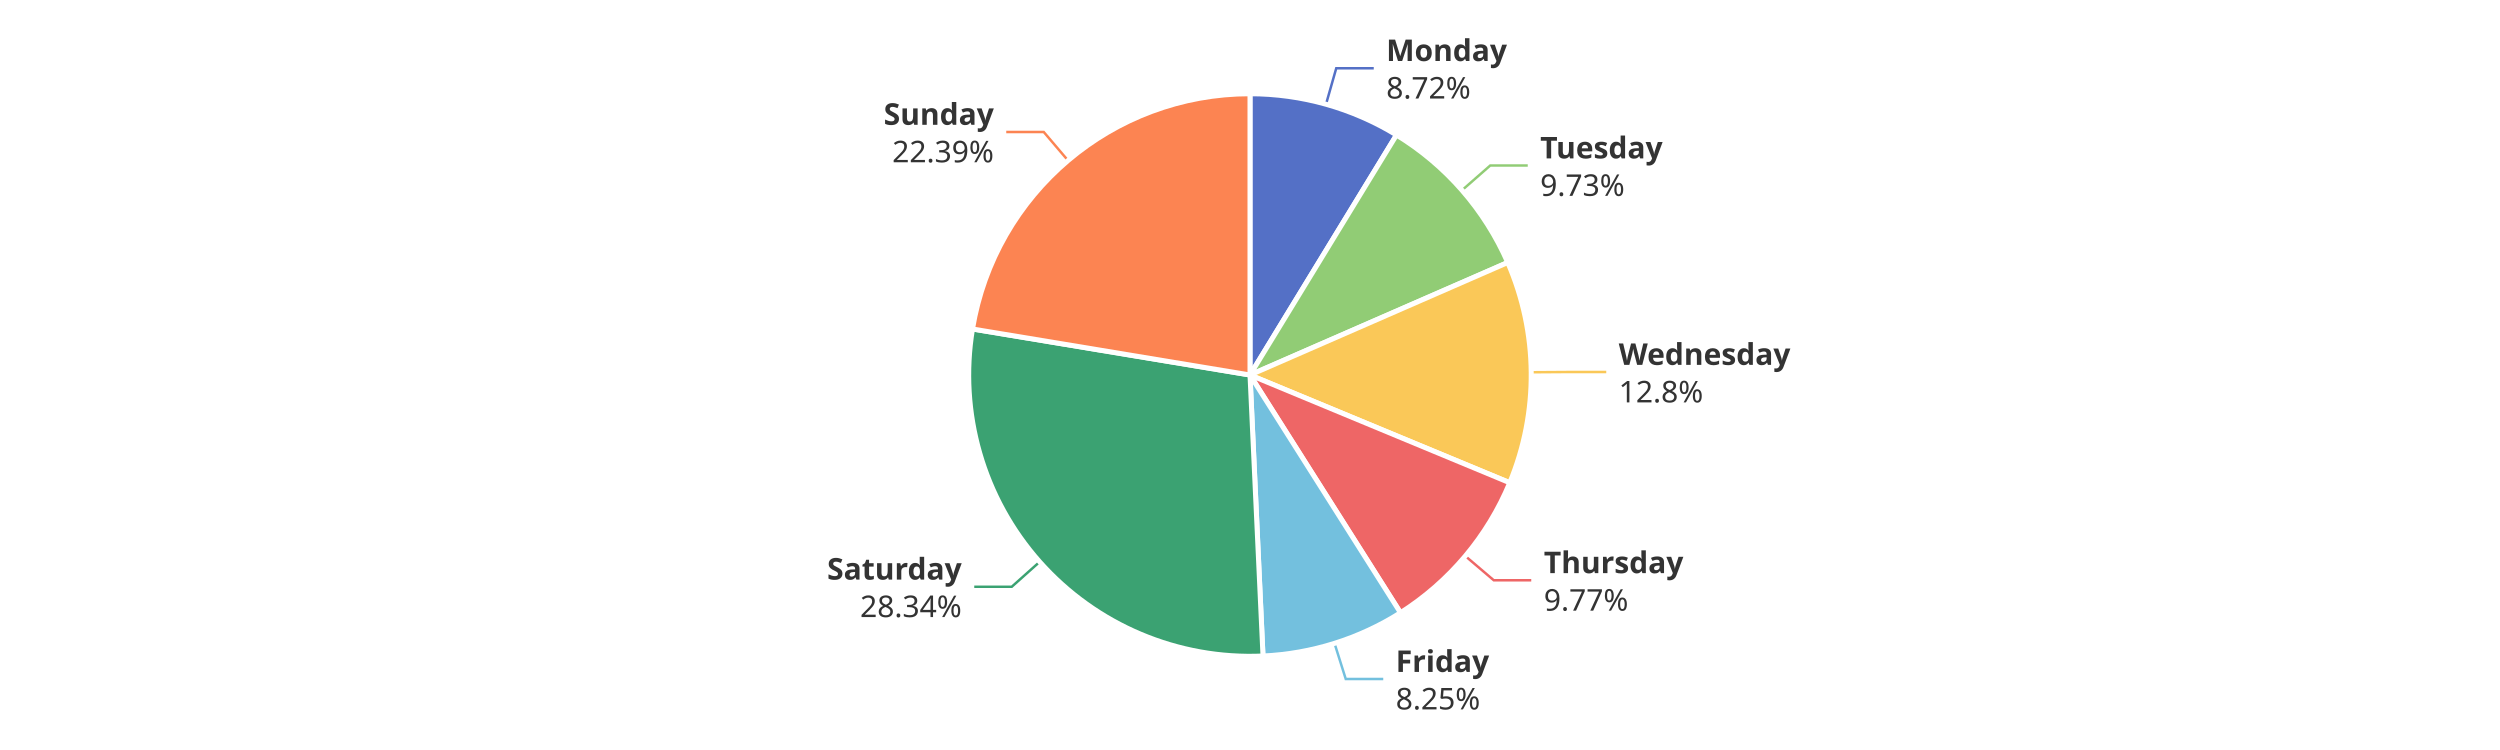
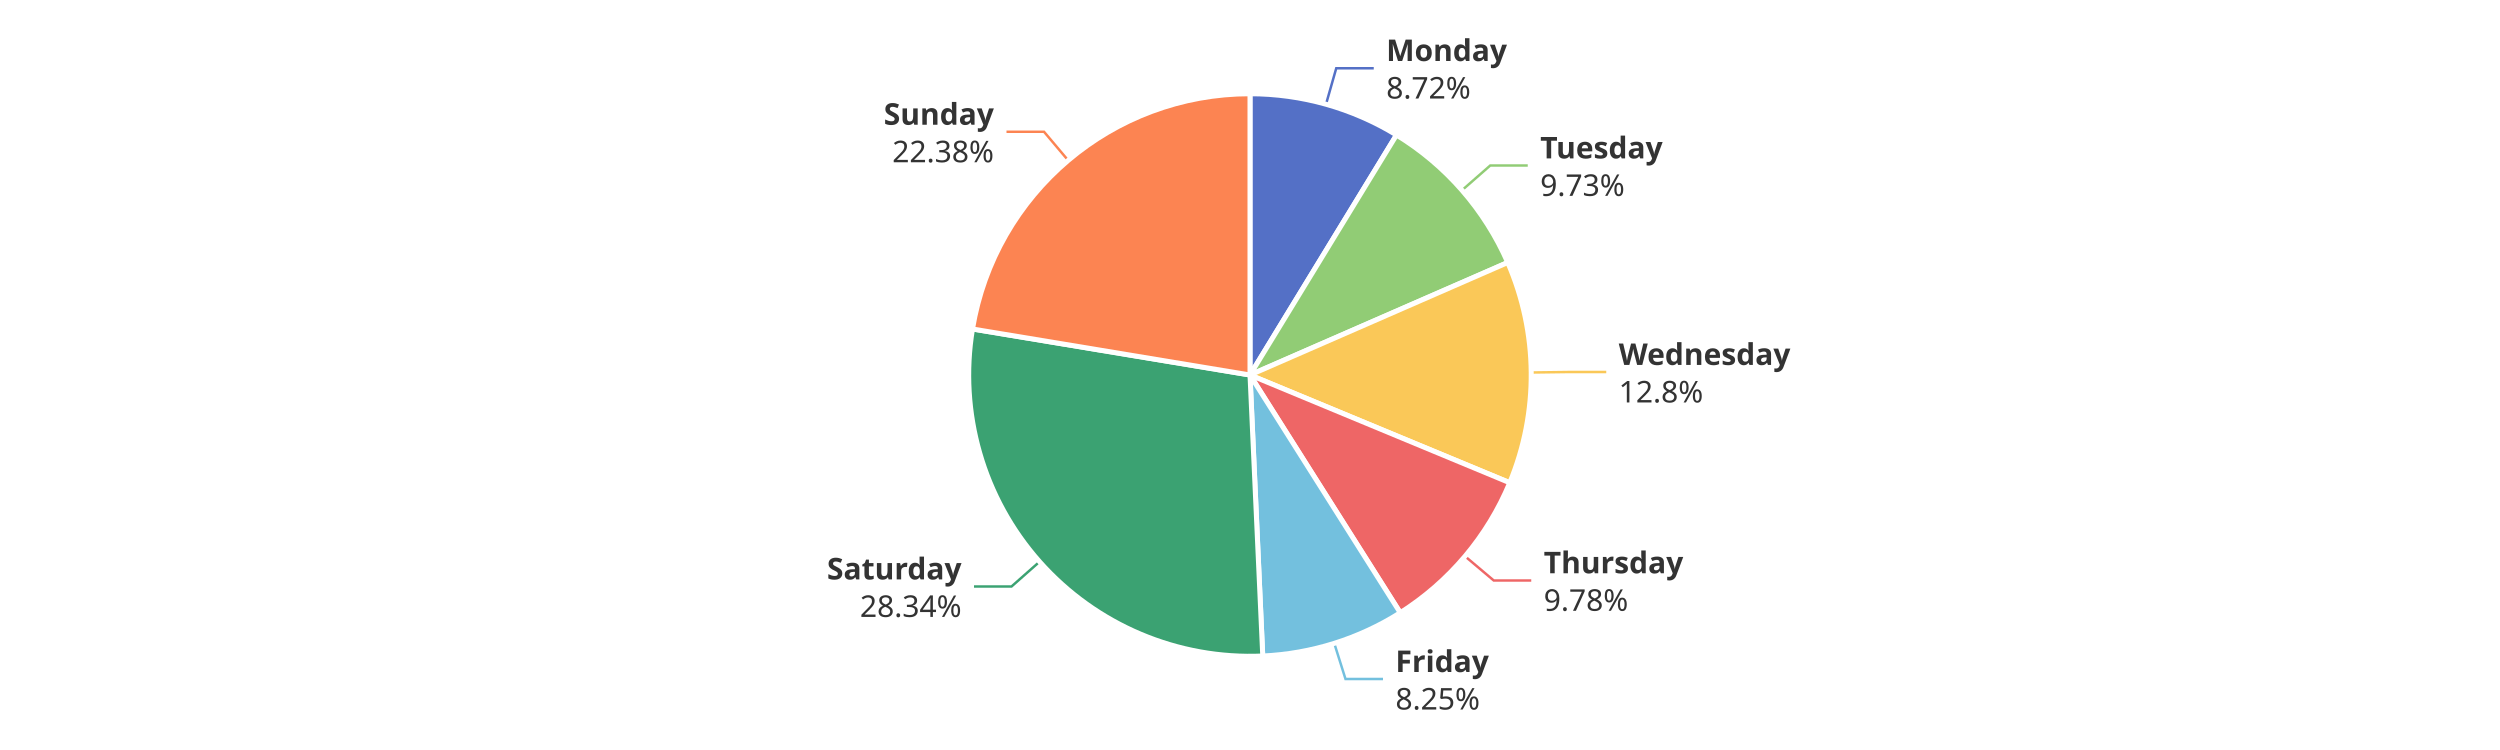
<svg xmlns="http://www.w3.org/2000/svg" width="1000" height="300" version="1.1" baseProfile="full" viewBox="0 0 1000 300">
  <rect width="1000" height="300" x="0" y="0" id="0" fill="#ffffff" />
  <polyline points="530.4 41.7 534.5 27.3 549.5 27.3" fill="none" stroke="#5470c6" />
  <polyline points="584.8 76.1 596.1 66.2 611.1 66.2" fill="none" stroke="#91cc75" />
-   <polyline points="612.5 148.9 627.5 148.8 642.5 148.8" fill="none" stroke="#fac858" />
-   <polyline points="586.1 222.4 597.5 232.1 612.5 232.1" fill="none" stroke="#ee6666" />
-   <polyline points="533.8 257.3 538.3 271.6 553.3 271.6" fill="none" stroke="#73c0de" />
-   <polyline points="415.9 224.7 404.7 234.7 389.7 234.7" fill="none" stroke="#3ba272" />
-   <polyline points="427.2 64.2 417.5 52.8 402.5 52.8" fill="none" stroke="#fc8452" />
+   <polyline points="612.5 149 627.5 148.8 642.5 148.8" fill="none" stroke="#fac858" />
+   <polyline points="586 222.5 597.5 232.2 612.5 232.2" fill="none" stroke="#ee6666" />
+   <polyline points="533.7 257.3 538.2 271.6 553.2 271.6" fill="none" stroke="#73c0de" />
+   <polyline points="415.8 224.7 404.6 234.6 389.6 234.6" fill="none" stroke="#3ba272" />
+   <polyline points="427.3 64.2 417.6 52.7 402.6 52.7" fill="none" stroke="#fc8452" />
  <path d="M500 37.5A112.5 112.5 0 0 1 558.6 54L500 150Z" fill="#5470c6" stroke="#fff" stroke-width="2" stroke-linejoin="round" />
  <path d="M558.6 54A112.5 112.5 0 0 1 603.1 105L500 150Z" fill="#91cc75" stroke="#fff" stroke-width="2" stroke-linejoin="round" />
  <path d="M603.1 105A112.5 112.5 0 0 1 603.9 193.1L500 150Z" fill="#fac858" stroke="#fff" stroke-width="2" stroke-linejoin="round" />
-   <path d="M603.9 193.1A112.5 112.5 0 0 1 560.2 245.1L500 150Z" fill="#ee6666" stroke="#fff" stroke-width="2" stroke-linejoin="round" />
-   <path d="M560.2 245.1A112.5 112.5 0 0 1 505.2 262.4L500 150Z" fill="#73c0de" stroke="#fff" stroke-width="2" stroke-linejoin="round" />
-   <path d="M505.2 262.4A112.5 112.5 0 0 1 389 131.6L500 150Z" fill="#3ba272" stroke="#fff" stroke-width="2" stroke-linejoin="round" />
+   <path d="M603.9 193.1A112.5 112.5 0 0 1 560.1 245.1L500 150Z" fill="#ee6666" stroke="#fff" stroke-width="2" stroke-linejoin="round" />
+   <path d="M560.1 245.1A112.5 112.5 0 0 1 505.1 262.4L500 150Z" fill="#73c0de" stroke="#fff" stroke-width="2" stroke-linejoin="round" />
+   <path d="M505.1 262.4A112.5 112.5 0 0 1 389 131.6L500 150Z" fill="#3ba272" stroke="#fff" stroke-width="2" stroke-linejoin="round" />
  <path d="M389 131.6A112.5 112.5 0 0 1 500 37.5L500 150Z" fill="#fc8452" stroke="#fff" stroke-width="2" stroke-linejoin="round" />
-   <path d="M0 -15l42.8 0l0 30l-42.8 0Z" transform="translate(554.493 27.2544)" fill="none" />
-   <text dominant-baseline="central" text-anchor="start" style="font-size:12px;font-family:sans-serif;font-weight:bold;" y="-7.5" transform="translate(554.493 27.2544)" fill="#333" stroke="rgb(255,255,255)" stroke-width="2" paint-order="stroke" stroke-miterlimit="2">Monday</text>
-   <text dominant-baseline="central" text-anchor="start" style="font-size:12px;font-family:sans-serif;" y="7.5" transform="translate(554.493 27.2544)" fill="#333" stroke="rgb(255,255,255)" stroke-width="2" paint-order="stroke" stroke-miterlimit="2">8.72%</text>
-   <path d="M0 -15l46.2 0l0 30l-46.2 0Z" transform="translate(616.0881 66.1947)" fill="none" />
-   <text dominant-baseline="central" text-anchor="start" style="font-size:12px;font-family:sans-serif;font-weight:bold;" y="-7.5" transform="translate(616.0881 66.1947)" fill="#333" stroke="rgb(255,255,255)" stroke-width="2" paint-order="stroke" stroke-miterlimit="2">Tuesday</text>
-   <text dominant-baseline="central" text-anchor="start" style="font-size:12px;font-family:sans-serif;" y="7.5" transform="translate(616.0881 66.1947)" fill="#333" stroke="rgb(255,255,255)" stroke-width="2" paint-order="stroke" stroke-miterlimit="2">9.73%</text>
-   <path d="M0 -15l63.6 0l0 30l-63.6 0Z" transform="translate(647.4943 148.7984)" fill="none" />
-   <text dominant-baseline="central" text-anchor="start" style="font-size:12px;font-family:sans-serif;font-weight:bold;" y="-7.5" transform="translate(647.4943 148.7984)" fill="#333" stroke="rgb(255,255,255)" stroke-width="2" paint-order="stroke" stroke-miterlimit="2">Wednesday</text>
-   <text dominant-baseline="central" text-anchor="start" style="font-size:12px;font-family:sans-serif;" y="7.5" transform="translate(647.4943 148.7984)" fill="#333" stroke="rgb(255,255,255)" stroke-width="2" paint-order="stroke" stroke-miterlimit="2">12.8%</text>
-   <path d="M0 -15l50.2 0l0 30l-50.2 0Z" transform="translate(617.5475 232.1019)" fill="none" />
-   <text dominant-baseline="central" text-anchor="start" style="font-size:12px;font-family:sans-serif;font-weight:bold;" y="-7.5" transform="translate(617.5475 232.1019)" fill="#333" stroke="rgb(255,255,255)" stroke-width="2" paint-order="stroke" stroke-miterlimit="2">Thursday</text>
-   <text dominant-baseline="central" text-anchor="start" style="font-size:12px;font-family:sans-serif;" y="7.5" transform="translate(617.5475 232.1019)" fill="#333" stroke="rgb(255,255,255)" stroke-width="2" paint-order="stroke" stroke-miterlimit="2">9.77%</text>
-   <path d="M0 -15l34.2 0l0 30l-34.2 0Z" transform="translate(558.2933 271.6136)" fill="none" />
-   <text dominant-baseline="central" text-anchor="start" style="font-size:12px;font-family:sans-serif;font-weight:bold;" y="-7.5" transform="translate(558.2933 271.6136)" fill="#333" stroke="rgb(255,255,255)" stroke-width="2" paint-order="stroke" stroke-miterlimit="2">Friday</text>
-   <text dominant-baseline="central" text-anchor="start" style="font-size:12px;font-family:sans-serif;" y="7.5" transform="translate(558.2933 271.6136)" fill="#333" stroke="rgb(255,255,255)" stroke-width="2" paint-order="stroke" stroke-miterlimit="2">8.25%</text>
-   <path d="M-48.2 -15l48.2 0l0 30l-48.2 0Z" transform="translate(384.6794 234.6772)" fill="none" />
-   <text dominant-baseline="central" text-anchor="end" style="font-size:12px;font-family:sans-serif;font-weight:bold;" y="-7.5" transform="translate(384.6794 234.6772)" fill="#333" stroke="rgb(255,255,255)" stroke-width="2" paint-order="stroke" stroke-miterlimit="2">Saturday</text>
-   <text dominant-baseline="central" text-anchor="end" style="font-size:12px;font-family:sans-serif;" y="7.5" transform="translate(384.6794 234.6772)" fill="#333" stroke="rgb(255,255,255)" stroke-width="2" paint-order="stroke" stroke-miterlimit="2">28.34%</text>
-   <path d="M-40.9 -15l40.9 0l0 30l-40.9 0Z" transform="translate(397.5309 52.7627)" fill="none" />
-   <text dominant-baseline="central" text-anchor="end" style="font-size:12px;font-family:sans-serif;font-weight:bold;" y="-7.5" transform="translate(397.5309 52.7627)" fill="#333" stroke="rgb(255,255,255)" stroke-width="2" paint-order="stroke" stroke-miterlimit="2">Sunday</text>
-   <text dominant-baseline="central" text-anchor="end" style="font-size:12px;font-family:sans-serif;" y="7.5" transform="translate(397.5309 52.7627)" fill="#333" stroke="rgb(255,255,255)" stroke-width="2" paint-order="stroke" stroke-miterlimit="2">22.39%</text>
+   <path d="M0 -15l42.8 0l0 30l-42.8 0Z" transform="translate(554.4964 27.2553)" fill="none" />
+   <text dominant-baseline="central" text-anchor="start" style="font-size:12px;font-family:sans-serif;font-weight:bold;" y="-7.5" transform="translate(554.4964 27.2553)" fill="#333" stroke="rgb(255,255,255)" stroke-width="2" paint-order="stroke" stroke-miterlimit="2">Monday</text>
+   <text dominant-baseline="central" text-anchor="start" style="font-size:12px;font-family:sans-serif;" y="7.5" transform="translate(554.4964 27.2553)" fill="#333" stroke="rgb(255,255,255)" stroke-width="2" paint-order="stroke" stroke-miterlimit="2">8.72%</text>
+   <path d="M0 -15l46.2 0l0 30l-46.2 0Z" transform="translate(616.0953 66.2029)" fill="none" />
+   <text dominant-baseline="central" text-anchor="start" style="font-size:12px;font-family:sans-serif;font-weight:bold;" y="-7.5" transform="translate(616.0953 66.2029)" fill="#333" stroke="rgb(255,255,255)" stroke-width="2" paint-order="stroke" stroke-miterlimit="2">Tuesday</text>
+   <text dominant-baseline="central" text-anchor="start" style="font-size:12px;font-family:sans-serif;" y="7.5" transform="translate(616.0953 66.2029)" fill="#333" stroke="rgb(255,255,255)" stroke-width="2" paint-order="stroke" stroke-miterlimit="2">9.73%</text>
+   <path d="M0 -15l63.6 0l0 30l-63.6 0Z" transform="translate(647.4945 148.8183)" fill="none" />
+   <text dominant-baseline="central" text-anchor="start" style="font-size:12px;font-family:sans-serif;font-weight:bold;" y="-7.5" transform="translate(647.4945 148.8183)" fill="#333" stroke="rgb(255,255,255)" stroke-width="2" paint-order="stroke" stroke-miterlimit="2">Wednesday</text>
+   <text dominant-baseline="central" text-anchor="start" style="font-size:12px;font-family:sans-serif;" y="7.5" transform="translate(647.4945 148.8183)" fill="#333" stroke="rgb(255,255,255)" stroke-width="2" paint-order="stroke" stroke-miterlimit="2">12.8%</text>
+   <path d="M0 -15l50.2 0l0 30l-50.2 0Z" transform="translate(617.5031 232.1547)" fill="none" />
+   <text dominant-baseline="central" text-anchor="start" style="font-size:12px;font-family:sans-serif;font-weight:bold;" y="-7.5" transform="translate(617.5031 232.1547)" fill="#333" stroke="rgb(255,255,255)" stroke-width="2" paint-order="stroke" stroke-miterlimit="2">Thursday</text>
+   <text dominant-baseline="central" text-anchor="start" style="font-size:12px;font-family:sans-serif;" y="7.5" transform="translate(617.5031 232.1547)" fill="#333" stroke="rgb(255,255,255)" stroke-width="2" paint-order="stroke" stroke-miterlimit="2">9.78%</text>
+   <path d="M0 -15l34.2 0l0 30l-34.2 0Z" transform="translate(558.1824 271.6485)" fill="none" />
+   <text dominant-baseline="central" text-anchor="start" style="font-size:12px;font-family:sans-serif;font-weight:bold;" y="-7.5" transform="translate(558.1824 271.6485)" fill="#333" stroke="rgb(255,255,255)" stroke-width="2" paint-order="stroke" stroke-miterlimit="2">Friday</text>
+   <text dominant-baseline="central" text-anchor="start" style="font-size:12px;font-family:sans-serif;" y="7.5" transform="translate(558.1824 271.6485)" fill="#333" stroke="rgb(255,255,255)" stroke-width="2" paint-order="stroke" stroke-miterlimit="2">8.25%</text>
+   <path d="M-48.2 -15l48.2 0l0 30l-48.2 0Z" transform="translate(384.619 234.6092)" fill="none" />
+   <text dominant-baseline="central" text-anchor="end" style="font-size:12px;font-family:sans-serif;font-weight:bold;" y="-7.5" transform="translate(384.619 234.6092)" fill="#333" stroke="rgb(255,255,255)" stroke-width="2" paint-order="stroke" stroke-miterlimit="2">Saturday</text>
+   <text dominant-baseline="central" text-anchor="end" style="font-size:12px;font-family:sans-serif;" y="7.5" transform="translate(384.619 234.6092)" fill="#333" stroke="rgb(255,255,255)" stroke-width="2" paint-order="stroke" stroke-miterlimit="2">28.34%</text>
+   <path d="M-40.9 -15l40.9 0l0 30l-40.9 0Z" transform="translate(397.5546 52.7426)" fill="none" />
+   <text dominant-baseline="central" text-anchor="end" style="font-size:12px;font-family:sans-serif;font-weight:bold;" y="-7.5" transform="translate(397.5546 52.7426)" fill="#333" stroke="rgb(255,255,255)" stroke-width="2" paint-order="stroke" stroke-miterlimit="2">Sunday</text>
+   <text dominant-baseline="central" text-anchor="end" style="font-size:12px;font-family:sans-serif;" y="7.5" transform="translate(397.5546 52.7426)" fill="#333" stroke="rgb(255,255,255)" stroke-width="2" paint-order="stroke" stroke-miterlimit="2">22.38%</text>
</svg>
